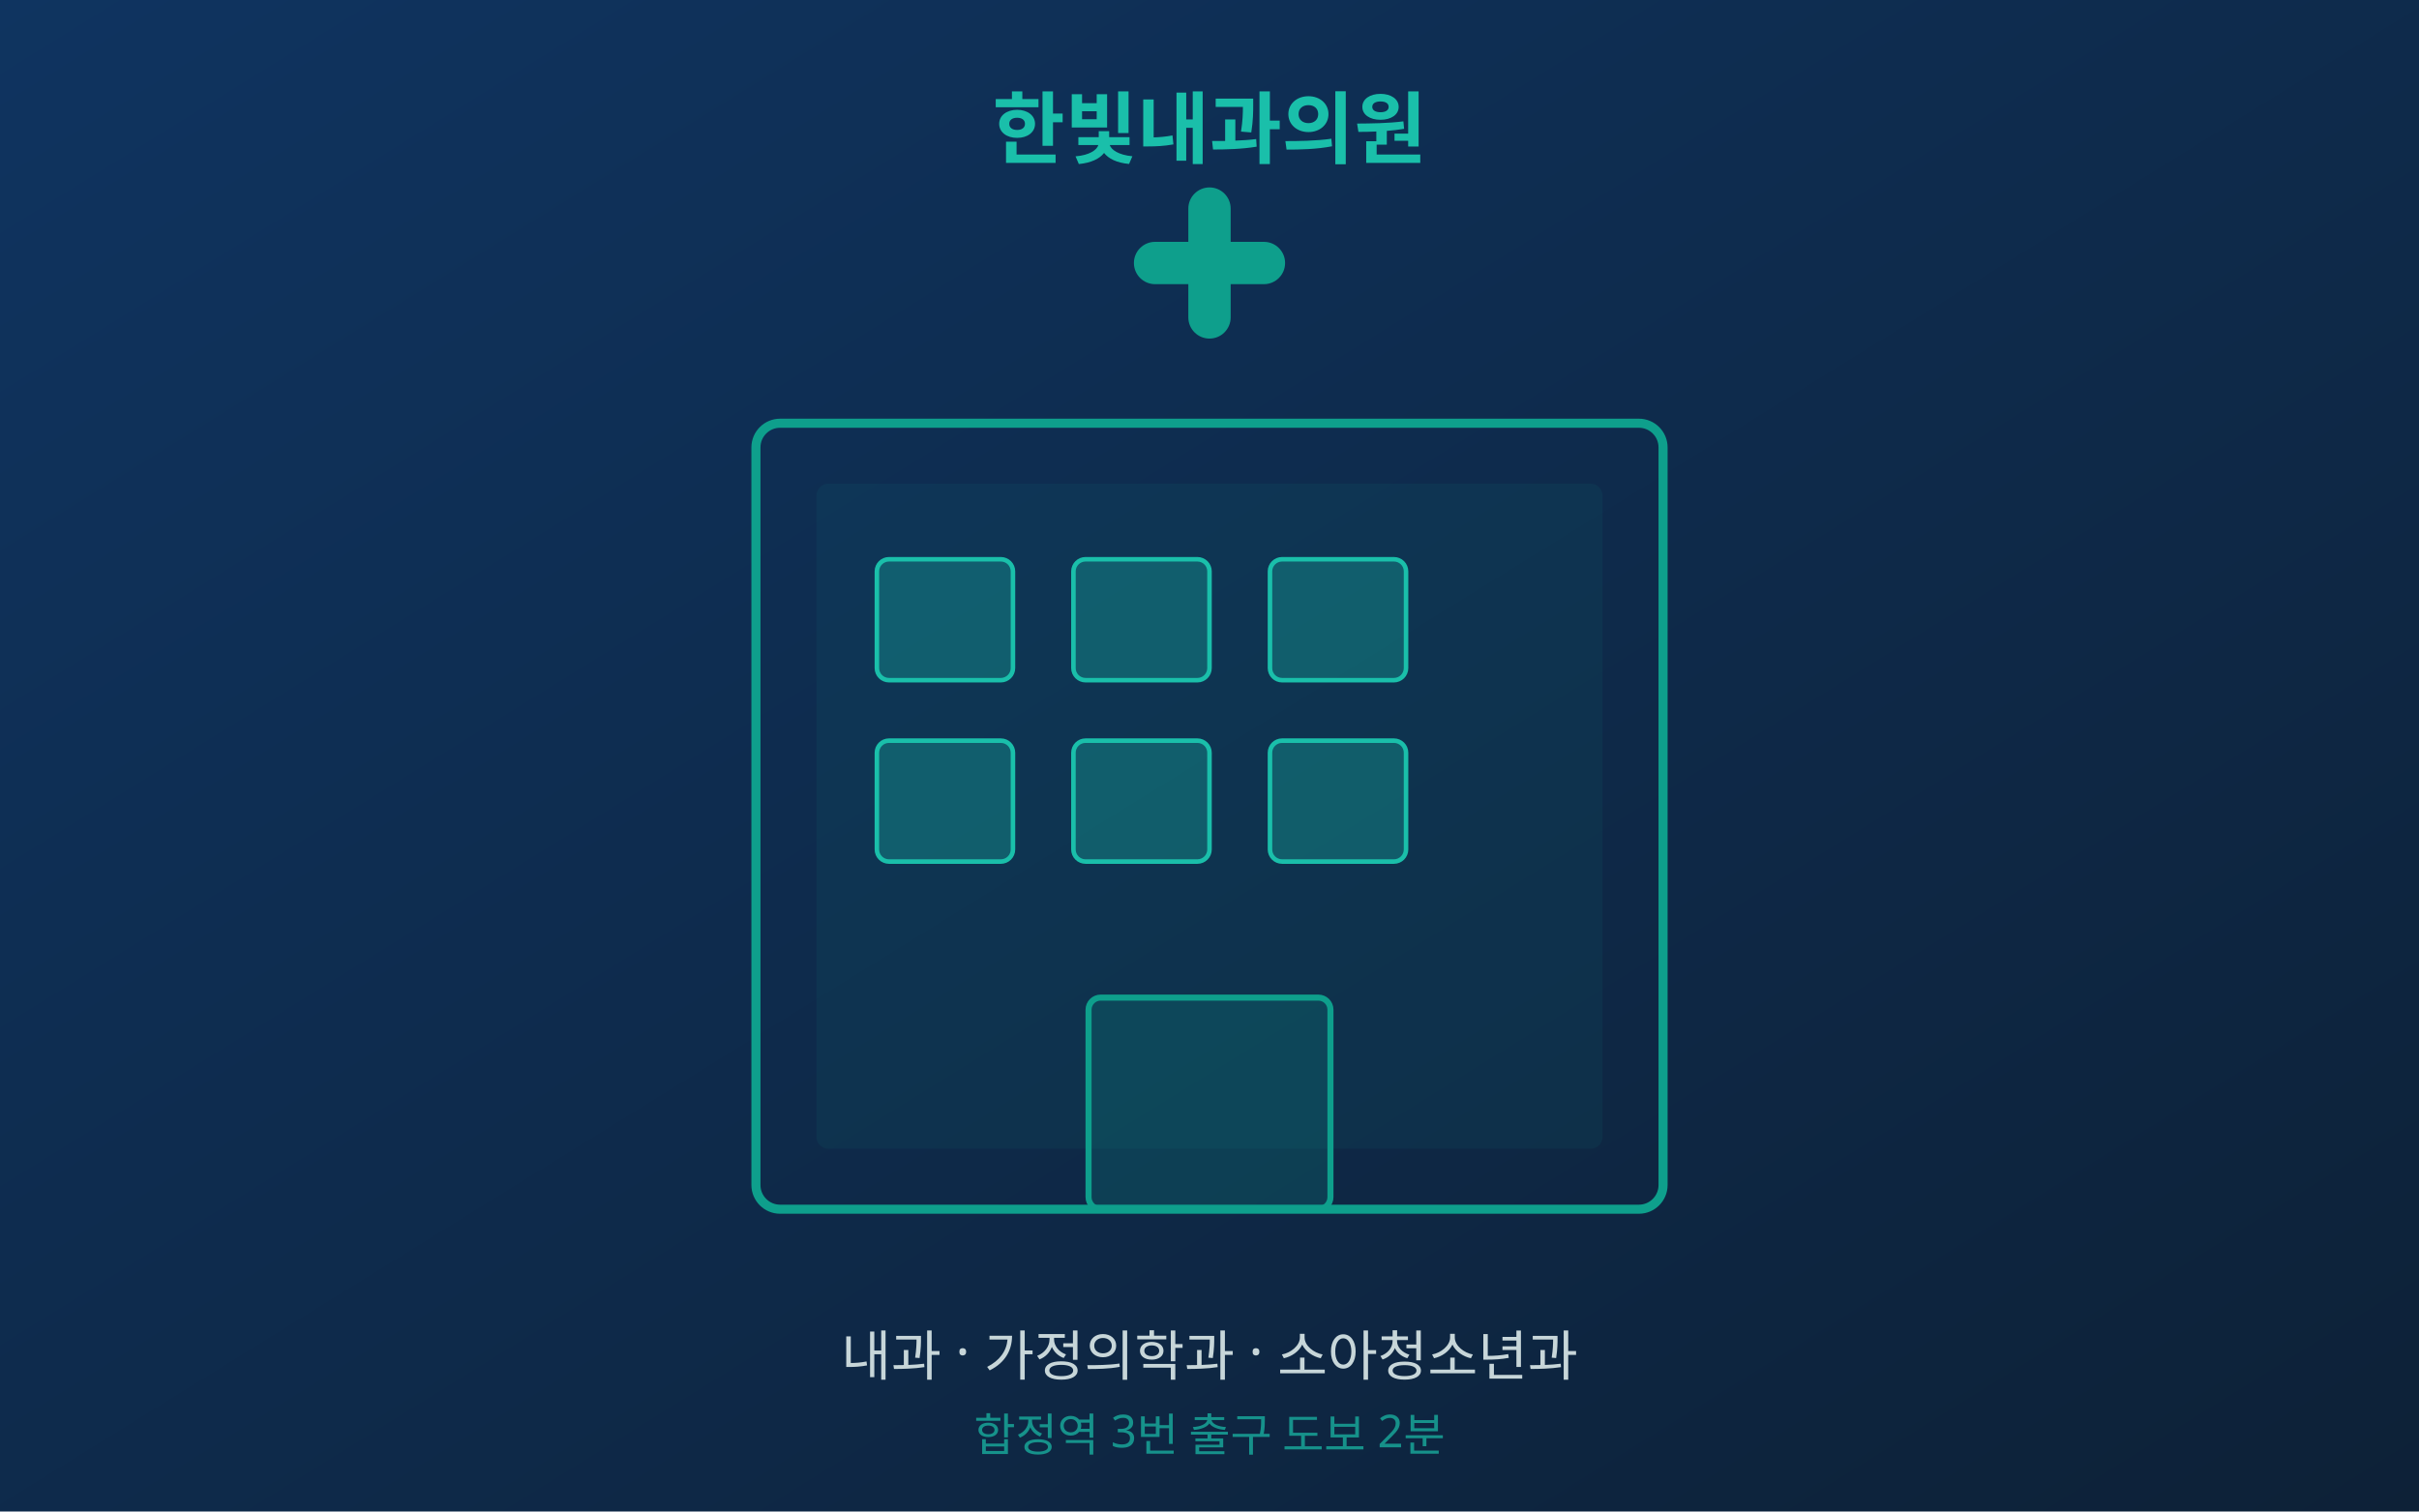
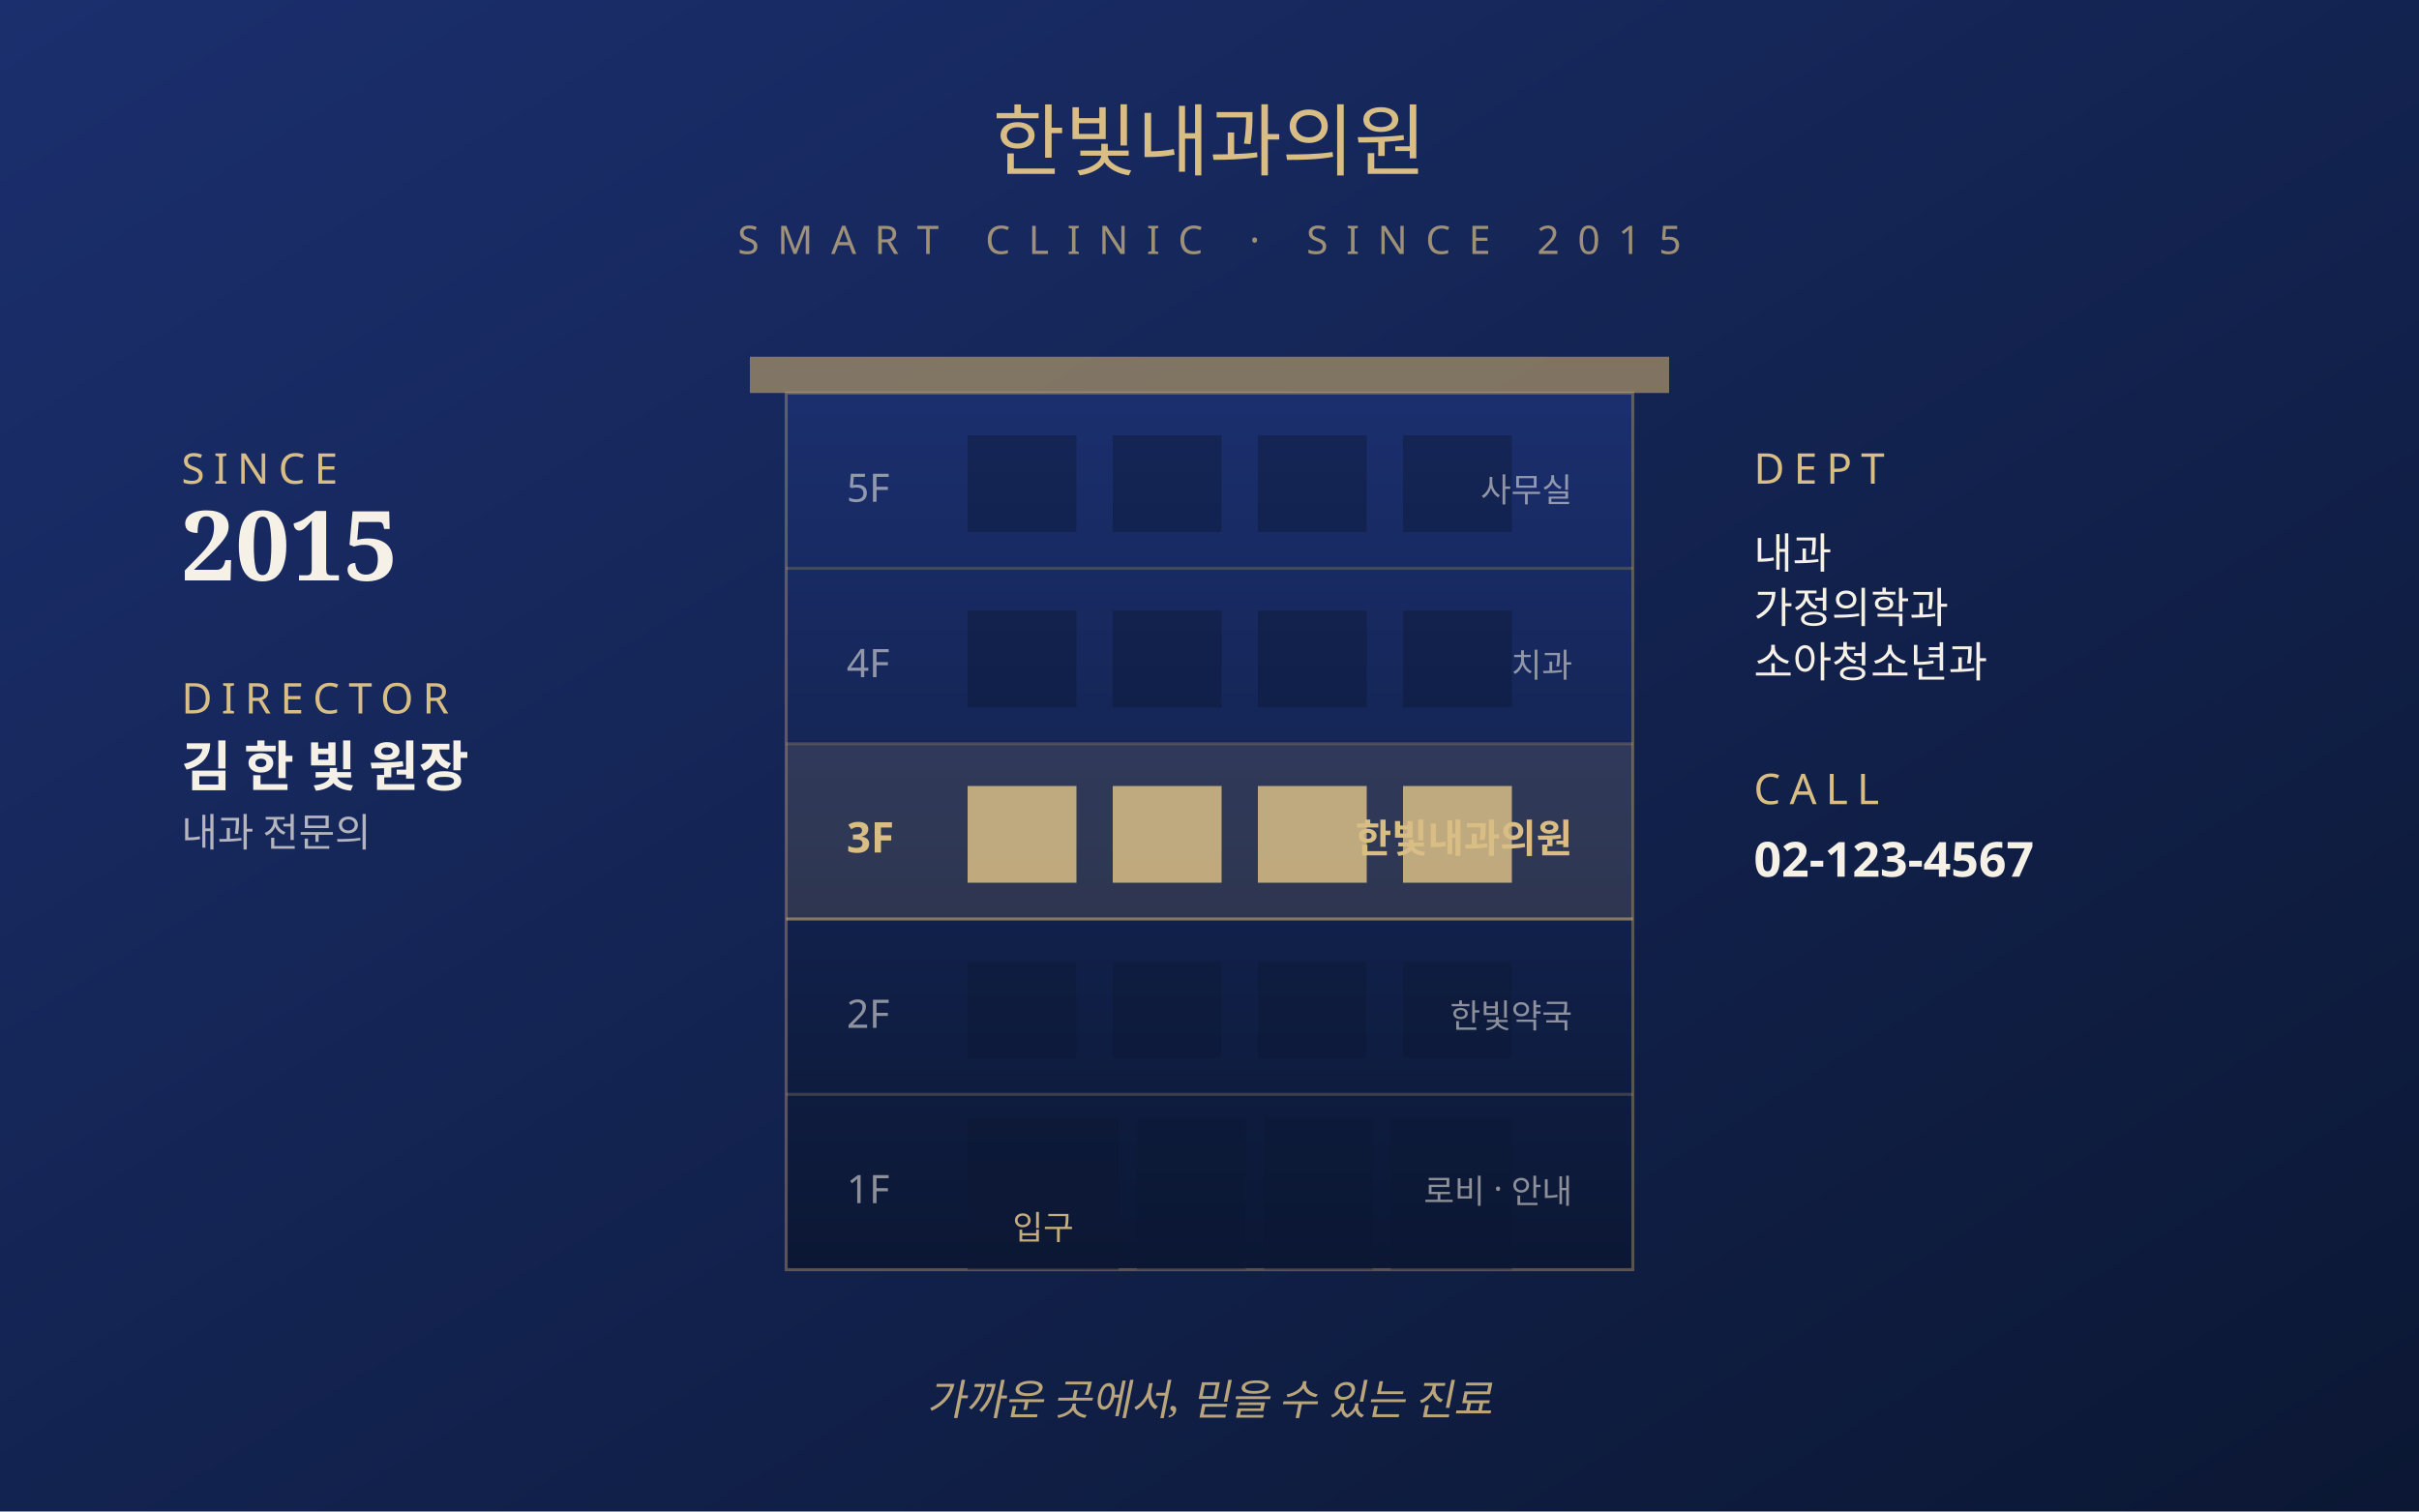
<svg xmlns="http://www.w3.org/2000/svg" viewBox="0 0 800 500" width="800" height="500">
  <defs>
-     <linearGradient id="bg" x1="0" y1="0" x2="1" y2="1">
-       <stop offset="0" stop-color="#0f3460" />
-       <stop offset="1" stop-color="#0d2137" />
+     <linearGradient id="obg" x1="0" y1="0" x2="1" y2="1">
+       <stop offset="0" stop-color="#1b2f6e" />
+       <stop offset="1" stop-color="#0b1733" />
+     </linearGradient>
+     <linearGradient id="obld" x1="0" y1="0" x2="0" y2="1">
+       <stop offset="0" stop-color="#1b2f6e" />
+       <stop offset="1" stop-color="#0b1733" />
    </linearGradient>
  </defs>
-   <rect width="800" height="500" fill="url(#bg)" />
-   <rect x="250" y="140" width="300" height="260" rx="8" fill="none" stroke="#0e9f8c" stroke-width="3" />
-   <rect x="270" y="160" width="260" height="220" rx="4" fill="#0e9f8c" fill-opacity="0.08" />
-   <rect x="375" y="80" width="50" height="14" rx="7" fill="#0e9f8c" />
-   <rect x="393" y="62" width="14" height="50" rx="7" fill="#0e9f8c" />
-   <rect x="290" y="185" width="45" height="40" rx="4" fill="#1abfaa" fill-opacity="0.3" stroke="#1abfaa" stroke-width="1.5" />
-   <rect x="355" y="185" width="45" height="40" rx="4" fill="#1abfaa" fill-opacity="0.3" stroke="#1abfaa" stroke-width="1.5" />
-   <rect x="420" y="185" width="45" height="40" rx="4" fill="#1abfaa" fill-opacity="0.3" stroke="#1abfaa" stroke-width="1.5" />
-   <rect x="290" y="245" width="45" height="40" rx="4" fill="#1abfaa" fill-opacity="0.3" stroke="#1abfaa" stroke-width="1.5" />
-   <rect x="355" y="245" width="45" height="40" rx="4" fill="#1abfaa" fill-opacity="0.3" stroke="#1abfaa" stroke-width="1.5" />
-   <rect x="420" y="245" width="45" height="40" rx="4" fill="#1abfaa" fill-opacity="0.3" stroke="#1abfaa" stroke-width="1.5" />
-   <rect x="360" y="330" width="80" height="70" rx="4" fill="#0e9f8c" fill-opacity="0.2" stroke="#0e9f8c" stroke-width="2" />
-   <text x="400" y="52" fill="#1abfaa" font-size="26" font-family="sans-serif" text-anchor="middle" font-weight="bold">한빛내과의원</text>
-   <text x="400" y="455" fill="#e8f5f3" font-size="18" text-anchor="middle" font-family="sans-serif" opacity="0.85">내과 · 가정의학과 · 소아청소년과</text>
-   <text x="400" y="480" fill="#1abfaa" font-size="15" text-anchor="middle" font-family="sans-serif" opacity="0.7">합정역 3번 출구 도보 2분</text>
+   <rect width="800" height="500" fill="url(#obg)" />
+   <text x="400" y="56" fill="#d8bd85" font-size="26" font-family="serif" text-anchor="middle">한빛내과의원</text>
+   <text x="400" y="84" fill="#d8bd85" font-size="13" font-family="sans-serif" letter-spacing="6" text-anchor="middle" opacity="0.7">SMART CLINIC · SINCE 2015</text>
+   <g transform="translate(260,130)">
+     <rect width="280" height="290" fill="url(#obld)" stroke="#c8a86a" stroke-opacity="0.4" />
+     <rect x="-12" y="-12" width="304" height="12" fill="#c8a86a" opacity="0.6" />
+     <g font-family="sans-serif">
+       <line x1="0" y1="58" x2="280" y2="58" stroke="#c8a86a" stroke-opacity="0.25" />
+       <text x="20" y="36" fill="#f6f1e7" font-size="13" opacity="0.55">5F</text>
+       <g fill="#0b1733" opacity="0.4">
+         <rect x="60" y="14" width="36" height="32" />
+         <rect x="108" y="14" width="36" height="32" />
+         <rect x="156" y="14" width="36" height="32" />
+         <rect x="204" y="14" width="36" height="32" />
+       </g>
+       <text x="260" y="36" fill="#f6f1e7" font-size="11" text-anchor="end" opacity="0.55">사무실</text>
+       <line x1="0" y1="116" x2="280" y2="116" stroke="#c8a86a" stroke-opacity="0.25" />
+       <text x="20" y="94" fill="#f6f1e7" font-size="13" opacity="0.55">4F</text>
+       <g fill="#0b1733" opacity="0.4">
+         <rect x="60" y="72" width="36" height="32" />
+         <rect x="108" y="72" width="36" height="32" />
+         <rect x="156" y="72" width="36" height="32" />
+         <rect x="204" y="72" width="36" height="32" />
+       </g>
+       <text x="260" y="94" fill="#f6f1e7" font-size="11" text-anchor="end" opacity="0.55">치과</text>
+       <rect y="116" width="280" height="58" fill="#c8a86a" opacity="0.16" />
+       <line x1="0" y1="174" x2="280" y2="174" stroke="#c8a86a" stroke-opacity="0.6" />
+       <text x="20" y="152" fill="#d8bd85" font-size="14" font-weight="700">3F</text>
+       <g fill="#d8bd85" opacity="0.85">
+         <rect x="60" y="130" width="36" height="32" />
+         <rect x="108" y="130" width="36" height="32" />
+         <rect x="156" y="130" width="36" height="32" />
+         <rect x="204" y="130" width="36" height="32" />
+       </g>
+       <text x="260" y="152" fill="#d8bd85" font-size="13" text-anchor="end" font-weight="700">한빛내과의원</text>
+       <line x1="0" y1="232" x2="280" y2="232" stroke="#c8a86a" stroke-opacity="0.25" />
+       <text x="20" y="210" fill="#f6f1e7" font-size="13" opacity="0.55">2F</text>
+       <g fill="#0b1733" opacity="0.4">
+         <rect x="60" y="188" width="36" height="32" />
+         <rect x="108" y="188" width="36" height="32" />
+         <rect x="156" y="188" width="36" height="32" />
+         <rect x="204" y="188" width="36" height="32" />
+       </g>
+       <text x="260" y="210" fill="#f6f1e7" font-size="11" text-anchor="end" opacity="0.55">한빛약국</text>
+       <text x="20" y="268" fill="#f6f1e7" font-size="13" opacity="0.55">1F</text>
+       <rect x="60" y="240" width="50" height="50" fill="#0b1733" opacity="0.6" />
+       <rect x="116" y="240" width="36" height="50" fill="#0b1733" opacity="0.4" />
+       <rect x="158" y="240" width="36" height="50" fill="#0b1733" opacity="0.4" />
+       <rect x="200" y="240" width="40" height="50" fill="#0b1733" opacity="0.4" />
+       <text x="85" y="280" fill="#d8bd85" font-size="11" text-anchor="middle" opacity="0.9">입구</text>
+       <text x="260" y="268" fill="#f6f1e7" font-size="11" text-anchor="end" opacity="0.55">로비 · 안내</text>
+     </g>
+   </g>
+   <g transform="translate(60,160)" font-family="sans-serif">
+     <text fill="#d8bd85" font-size="14" letter-spacing="3">SINCE</text>
+     <text y="32" fill="#f6f1e7" font-size="32" font-weight="700" font-family="serif">2015</text>
+     <text y="76" fill="#d8bd85" font-size="14" letter-spacing="3">DIRECTOR</text>
+     <text y="100" fill="#f6f1e7" font-size="18" font-weight="600">김 한 빛 원장</text>
+     <text y="120" fill="#f6f1e7" font-size="13" opacity="0.7">내과 전문의</text>
+   </g>
+   <g transform="translate(580,160)" font-family="sans-serif">
+     <text fill="#d8bd85" font-size="14" letter-spacing="3">DEPT</text>
+     <text y="28" fill="#f6f1e7" font-size="14">내과</text>
+     <text y="46" fill="#f6f1e7" font-size="14">가정의학과</text>
+     <text y="64" fill="#f6f1e7" font-size="14">소아청소년과</text>
+     <text y="106" fill="#d8bd85" font-size="14" letter-spacing="3">CALL</text>
+     <text y="130" fill="#f6f1e7" font-size="16" font-weight="600">02-123-4567</text>
+   </g>
+   <text x="400" y="468" fill="#d8bd85" font-size="14" text-anchor="middle" font-family="serif" opacity="0.85" font-style="italic">
+     가까운 곳에서, 믿을 수 있는 진료
+   </text>
</svg>
